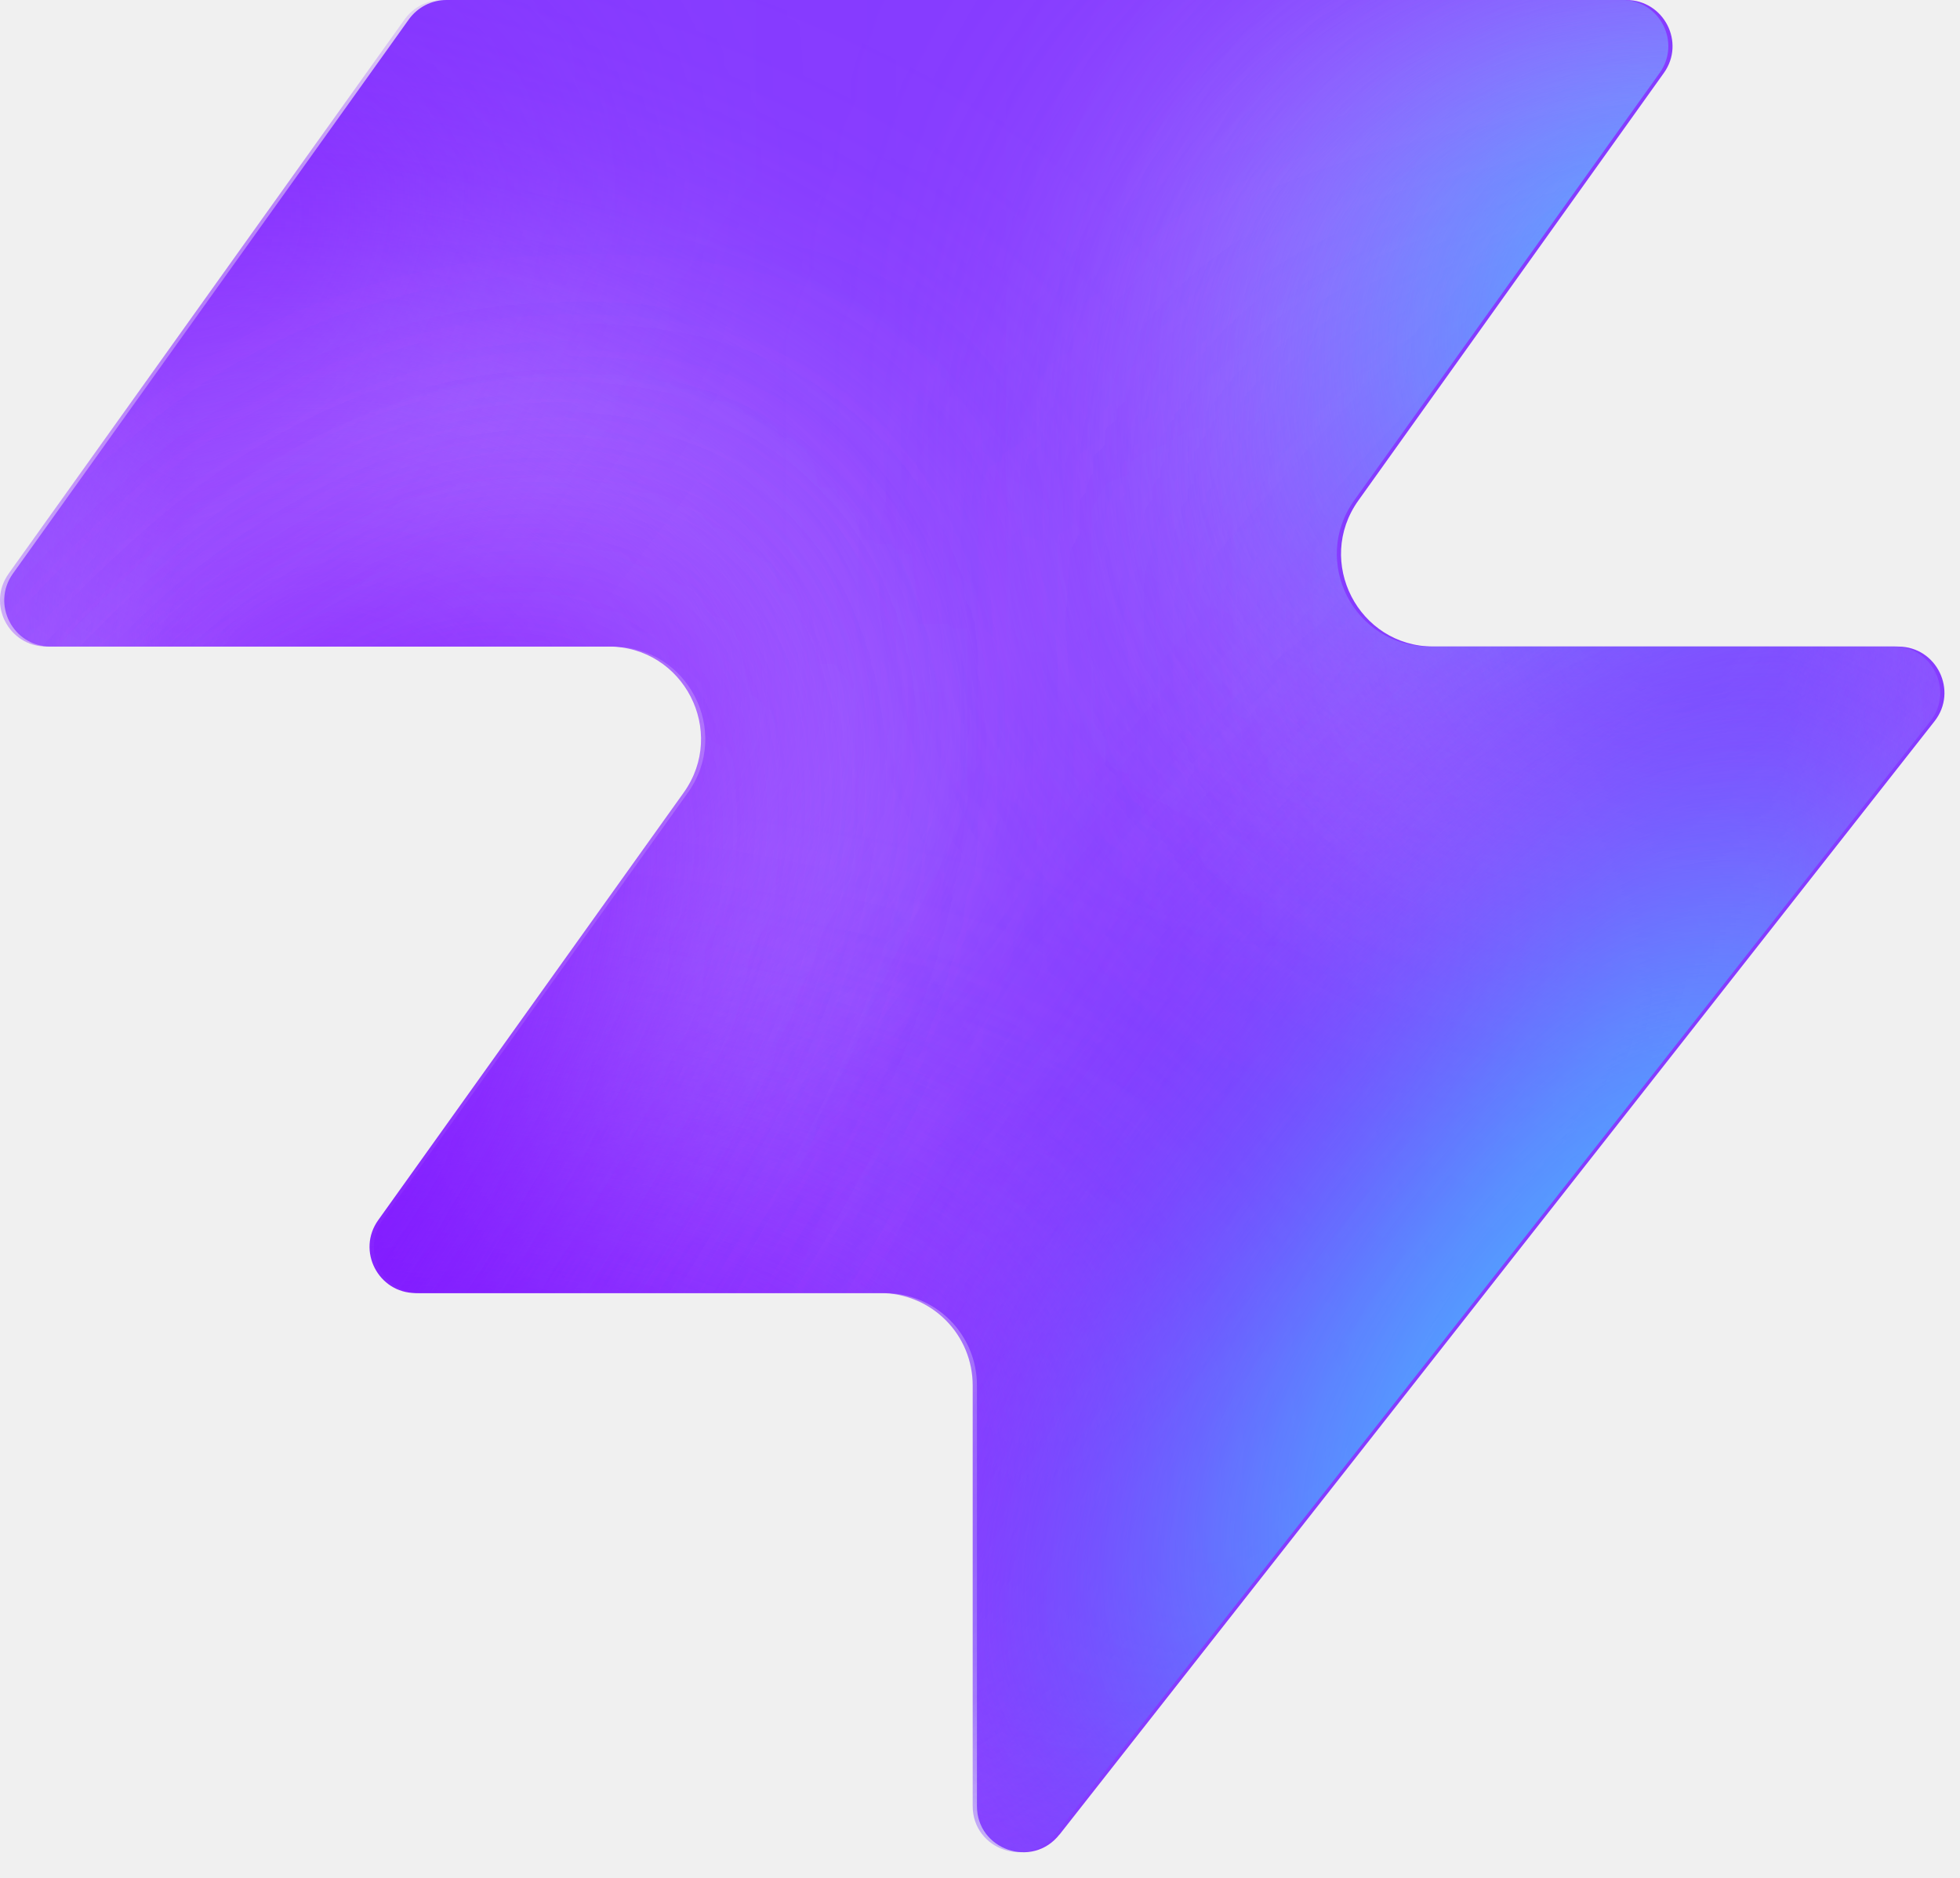
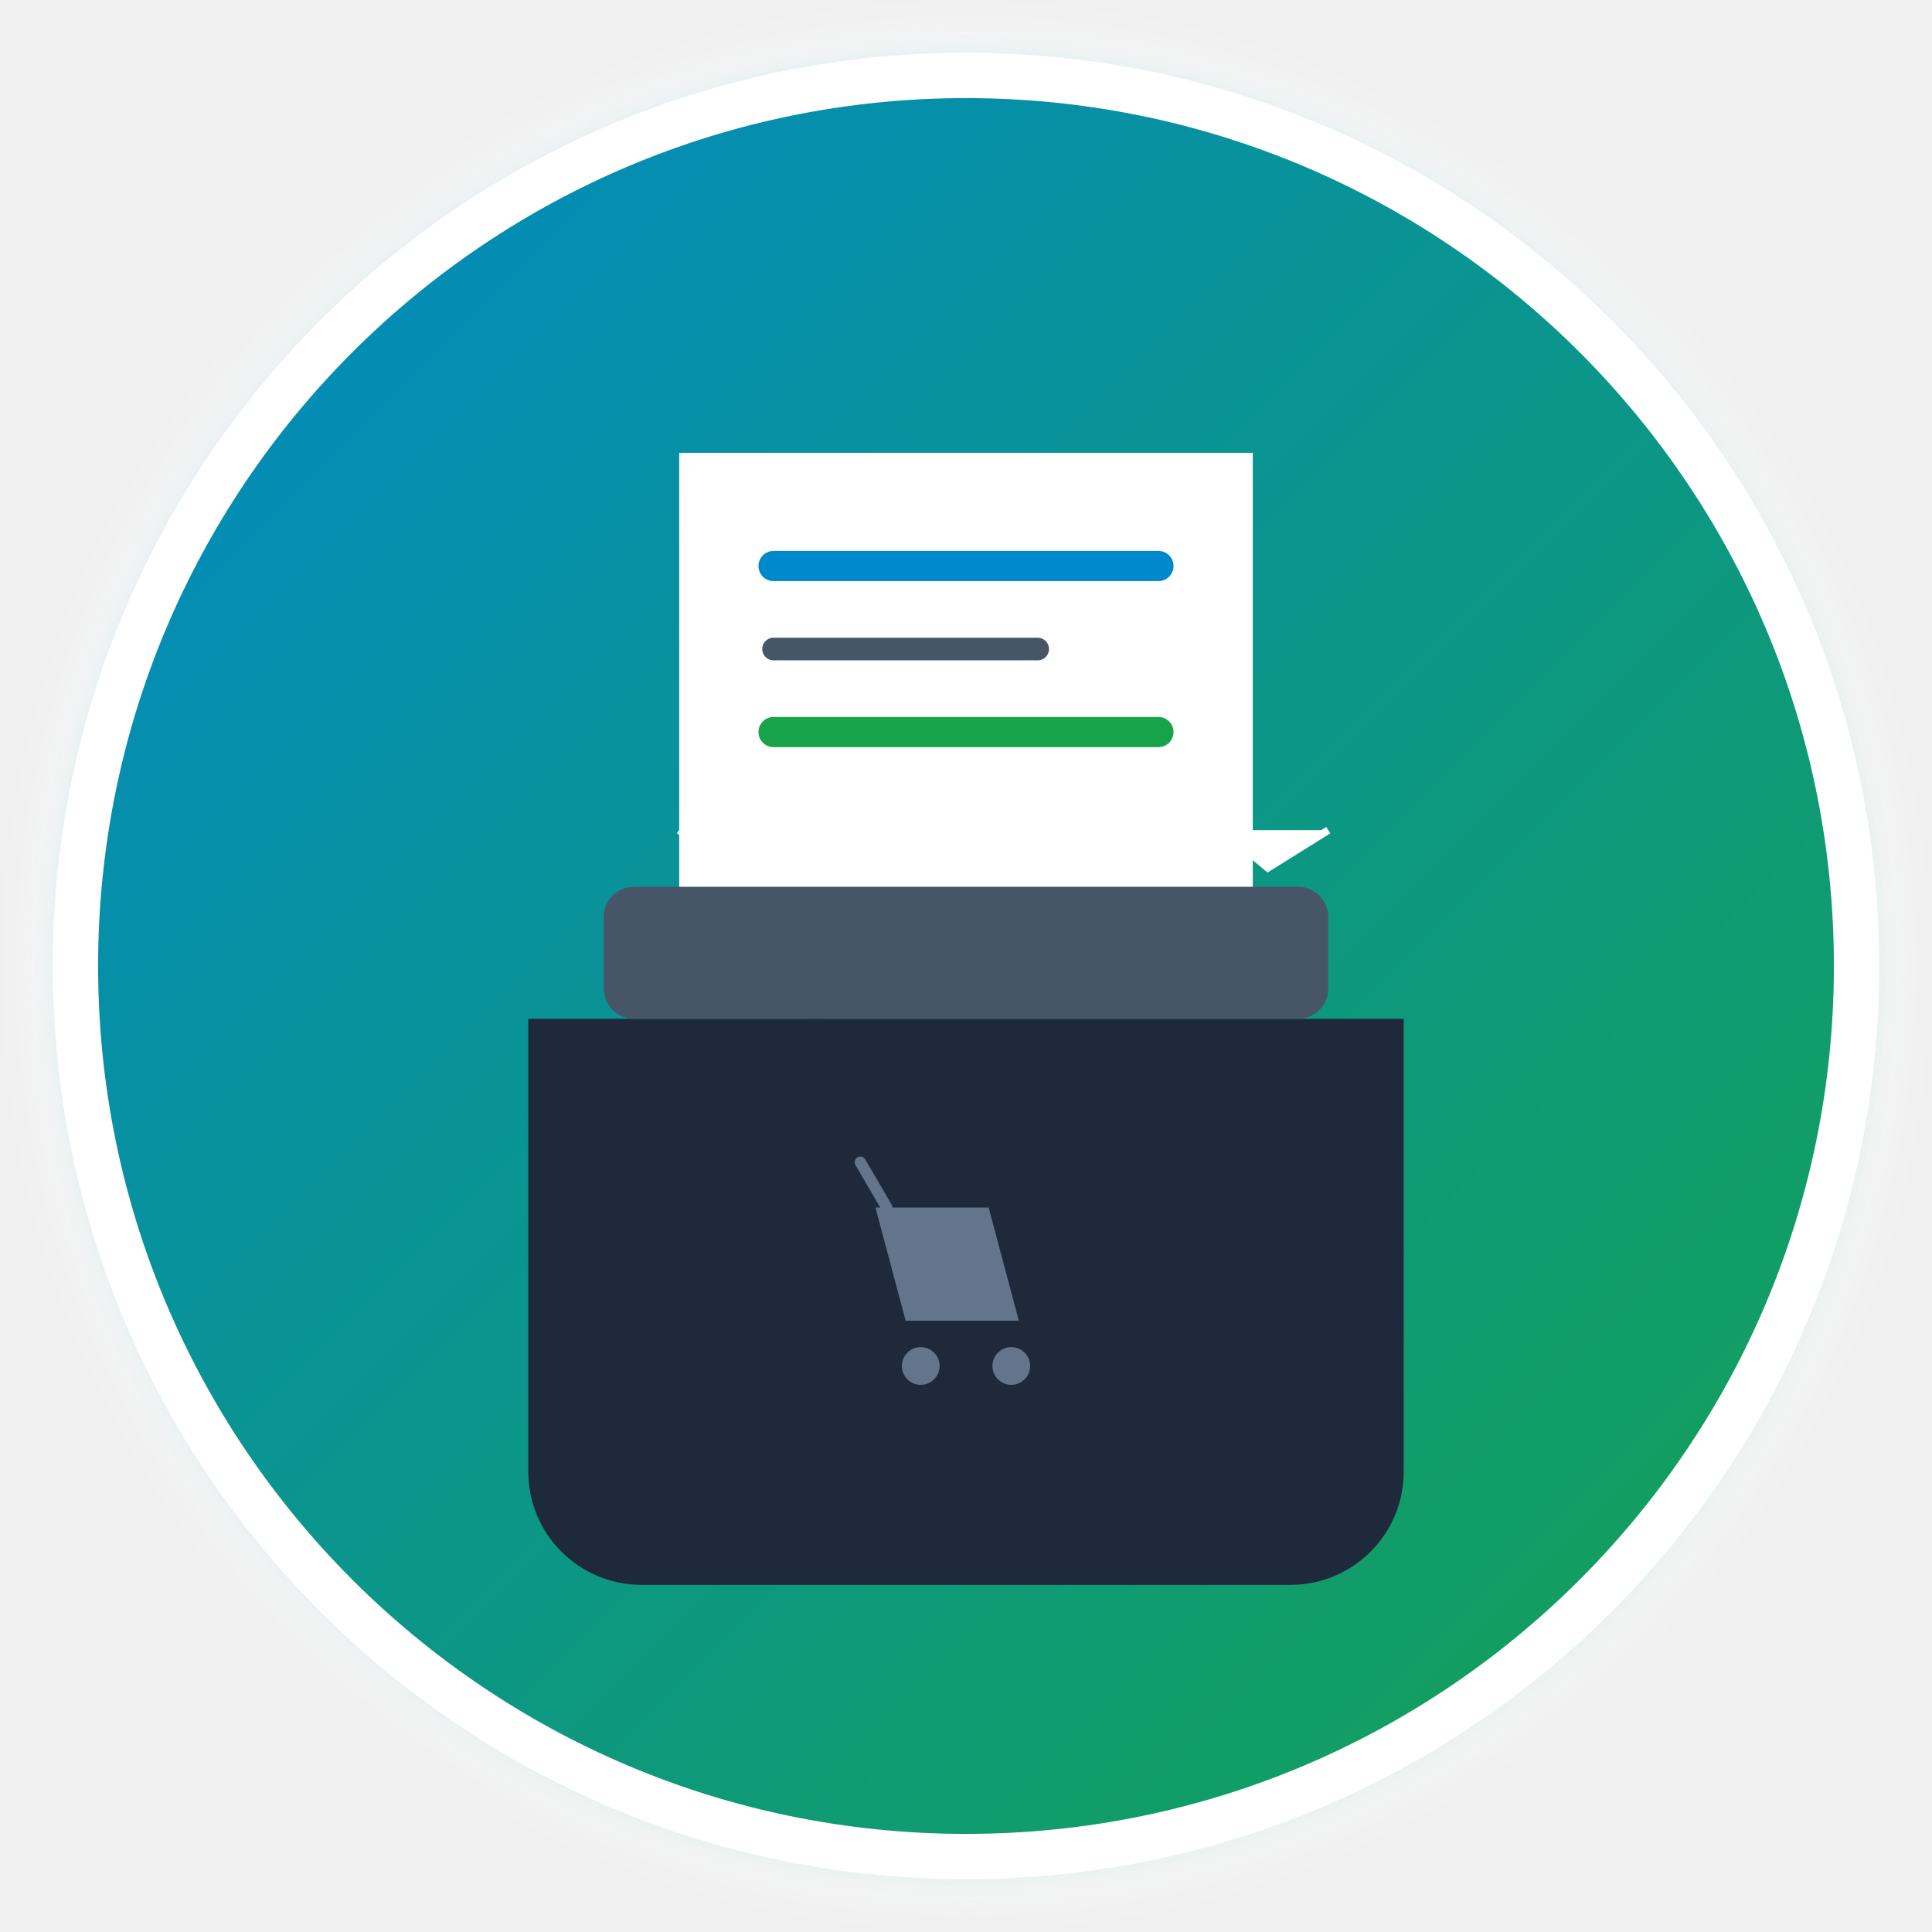
- <svg xmlns="http://www.w3.org/2000/svg" width="48" height="46" fill="none" viewBox="0 0 48 46">
-   <path fill="#863bff" d="M25.946 44.938c-.664.845-2.021.375-2.021-.698V33.937a2.26 2.26 0 0 0-2.262-2.262H10.287c-.92 0-1.456-1.04-.92-1.788l7.48-10.471c1.07-1.497 0-3.578-1.842-3.578H1.237c-.92 0-1.456-1.04-.92-1.788L10.013.474c.214-.297.556-.474.92-.474h28.894c.92 0 1.456 1.04.92 1.788l-7.48 10.471c-1.07 1.498 0 3.579 1.842 3.579h11.377c.943 0 1.473 1.088.89 1.83L25.947 44.94z" style="fill:#863bff;fill:color(display-p3 .525 .23 1);fill-opacity:1" />
-   <mask id="a" width="48" height="46" x="0" y="0" maskUnits="userSpaceOnUse" style="mask-type:alpha">
-     <path fill="#000" d="M25.842 44.938c-.664.844-2.021.375-2.021-.698V33.937a2.26 2.26 0 0 0-2.262-2.262H10.183c-.92 0-1.456-1.04-.92-1.788l7.48-10.471c1.07-1.498 0-3.579-1.842-3.579H1.133c-.92 0-1.456-1.04-.92-1.787L9.91.473c.214-.297.556-.474.92-.474h28.894c.92 0 1.456 1.04.92 1.788l-7.48 10.471c-1.07 1.498 0 3.578 1.842 3.578h11.377c.943 0 1.473 1.088.89 1.832L25.843 44.94z" style="fill:#000;fill-opacity:1" />
-   </mask>
-   <g mask="url(#a)">
-     <g filter="url(#b)">
-       <ellipse cx="5.508" cy="14.704" fill="#ede6ff" rx="5.508" ry="14.704" style="fill:#ede6ff;fill:color(display-p3 .927 .903 1);fill-opacity:1" transform="matrix(.00324 1 1 -.00324 -4.47 31.516)" />
-     </g>
-     <g filter="url(#c)">
-       <ellipse cx="10.399" cy="29.851" fill="#ede6ff" rx="10.399" ry="29.851" style="fill:#ede6ff;fill:color(display-p3 .927 .903 1);fill-opacity:1" transform="matrix(.00324 1 1 -.00324 -39.328 7.883)" />
-     </g>
-     <g filter="url(#d)">
-       <ellipse cx="5.508" cy="30.487" fill="#7e14ff" rx="5.508" ry="30.487" style="fill:#7e14ff;fill:color(display-p3 .492 .077 1);fill-opacity:1" transform="rotate(89.814 -25.913 -14.639)scale(1 -1)" />
-     </g>
-     <g filter="url(#e)">
-       <ellipse cx="5.508" cy="30.599" fill="#7e14ff" rx="5.508" ry="30.599" style="fill:#7e14ff;fill:color(display-p3 .492 .077 1);fill-opacity:1" transform="rotate(89.814 -32.644 -3.334)scale(1 -1)" />
-     </g>
-     <g filter="url(#f)">
-       <ellipse cx="5.508" cy="30.599" fill="#7e14ff" rx="5.508" ry="30.599" style="fill:#7e14ff;fill:color(display-p3 .492 .077 1);fill-opacity:1" transform="matrix(.00324 1 1 -.00324 -34.34 30.47)" />
-     </g>
-     <g filter="url(#g)">
-       <ellipse cx="14.072" cy="22.078" fill="#ede6ff" rx="14.072" ry="22.078" style="fill:#ede6ff;fill:color(display-p3 .927 .903 1);fill-opacity:1" transform="rotate(93.35 24.506 48.493)scale(-1 1)" />
-     </g>
-     <g filter="url(#h)">
-       <ellipse cx="3.47" cy="21.501" fill="#7e14ff" rx="3.47" ry="21.501" style="fill:#7e14ff;fill:color(display-p3 .492 .077 1);fill-opacity:1" transform="rotate(89.009 28.708 47.59)scale(-1 1)" />
-     </g>
-     <g filter="url(#i)">
-       <ellipse cx="3.47" cy="21.501" fill="#7e14ff" rx="3.47" ry="21.501" style="fill:#7e14ff;fill:color(display-p3 .492 .077 1);fill-opacity:1" transform="rotate(89.009 28.708 47.59)scale(-1 1)" />
-     </g>
-     <g filter="url(#j)">
-       <ellipse cx=".387" cy="8.972" fill="#7e14ff" rx="4.407" ry="29.108" style="fill:#7e14ff;fill:color(display-p3 .492 .077 1);fill-opacity:1" transform="rotate(39.51 .387 8.972)" />
-     </g>
-     <g filter="url(#k)">
-       <ellipse cx="47.523" cy="-6.092" fill="#7e14ff" rx="4.407" ry="29.108" style="fill:#7e14ff;fill:color(display-p3 .492 .077 1);fill-opacity:1" transform="rotate(37.892 47.523 -6.092)" />
-     </g>
-     <g filter="url(#l)">
-       <ellipse cx="41.412" cy="6.333" fill="#47bfff" rx="5.971" ry="9.665" style="fill:#47bfff;fill:color(display-p3 .28 .748 1);fill-opacity:1" transform="rotate(37.892 41.412 6.333)" />
-     </g>
-     <g filter="url(#m)">
-       <ellipse cx="-1.879" cy="38.332" fill="#7e14ff" rx="4.407" ry="29.108" style="fill:#7e14ff;fill:color(display-p3 .492 .077 1);fill-opacity:1" transform="rotate(37.892 -1.88 38.332)" />
-     </g>
-     <g filter="url(#n)">
-       <ellipse cx="-1.879" cy="38.332" fill="#7e14ff" rx="4.407" ry="29.108" style="fill:#7e14ff;fill:color(display-p3 .492 .077 1);fill-opacity:1" transform="rotate(37.892 -1.88 38.332)" />
-     </g>
-     <g filter="url(#o)">
-       <ellipse cx="35.651" cy="29.907" fill="#7e14ff" rx="4.407" ry="29.108" style="fill:#7e14ff;fill:color(display-p3 .492 .077 1);fill-opacity:1" transform="rotate(37.892 35.651 29.907)" />
-     </g>
-     <g filter="url(#p)">
-       <ellipse cx="38.418" cy="32.4" fill="#47bfff" rx="5.971" ry="15.297" style="fill:#47bfff;fill:color(display-p3 .28 .748 1);fill-opacity:1" transform="rotate(37.892 38.418 32.4)" />
-     </g>
-   </g>
+ <svg xmlns="http://www.w3.org/2000/svg" viewBox="0 0 512 512" fill="none">
+   <circle cx="256" cy="256" r="236" fill="url(#bgGrad)" stroke="#ffffff" stroke-width="12" filter="url(#glow)" />
+   <path d="M140 270H372V390C372 406.569 358.569 420 342 420H170C153.431 420 140 406.569 140 390V270Z" fill="#1e293b" />
+   <rect x="160" y="235" width="192" height="35" rx="8" fill="#475569" />
+   <path d="M180 120H332V235H180V120Z" fill="#ffffff" />
+   <path d="M180 220 l12 10 l12-10 l12 10 l12-10 l12 10 l12-10 l12 10 l12-10 l12 10 l12-10 l12 10 l12-10 l12 10 l16-10" fill="#ffffff" stroke="#ffffff" stroke-width="2" />
+   <line x1="205" y1="150" x2="307" y2="150" stroke="#0088cc" stroke-width="8" stroke-linecap="round" />
+   <line x1="205" y1="172" x2="275" y2="172" stroke="#475569" stroke-width="6" stroke-linecap="round" />
+   <line x1="205" y1="194" x2="307" y2="194" stroke="#16a34a" stroke-width="8" stroke-linecap="round" />
+   <path d="M232 320 H262 L270 350 H240 Z" fill="#64748b" />
+   <circle cx="244" cy="362" r="5" fill="#64748b" />
+   <circle cx="268" cy="362" r="5" fill="#64748b" />
+   <path d="M228 308 L235 320" stroke="#64748b" stroke-width="3" stroke-linecap="round" />
  <defs>
-     <filter id="b" width="60.045" height="41.654" x="-19.77" y="16.149" color-interpolation-filters="sRGB" filterUnits="userSpaceOnUse">
-       <feFlood flood-opacity="0" result="BackgroundImageFix" />
-       <feBlend in="SourceGraphic" in2="BackgroundImageFix" result="shape" />
-       <feGaussianBlur result="effect1_foregroundBlur_2002_17158" stdDeviation="7.659" />
-     </filter>
-     <filter id="c" width="90.34" height="51.437" x="-54.613" y="-7.533" color-interpolation-filters="sRGB" filterUnits="userSpaceOnUse">
-       <feFlood flood-opacity="0" result="BackgroundImageFix" />
-       <feBlend in="SourceGraphic" in2="BackgroundImageFix" result="shape" />
-       <feGaussianBlur result="effect1_foregroundBlur_2002_17158" stdDeviation="7.659" />
-     </filter>
-     <filter id="d" width="79.355" height="29.4" x="-49.64" y="2.03" color-interpolation-filters="sRGB" filterUnits="userSpaceOnUse">
-       <feFlood flood-opacity="0" result="BackgroundImageFix" />
-       <feBlend in="SourceGraphic" in2="BackgroundImageFix" result="shape" />
-       <feGaussianBlur result="effect1_foregroundBlur_2002_17158" stdDeviation="4.596" />
-     </filter>
-     <filter id="e" width="79.579" height="29.4" x="-45.045" y="20.029" color-interpolation-filters="sRGB" filterUnits="userSpaceOnUse">
-       <feFlood flood-opacity="0" result="BackgroundImageFix" />
-       <feBlend in="SourceGraphic" in2="BackgroundImageFix" result="shape" />
-       <feGaussianBlur result="effect1_foregroundBlur_2002_17158" stdDeviation="4.596" />
-     </filter>
-     <filter id="f" width="79.579" height="29.4" x="-43.513" y="21.178" color-interpolation-filters="sRGB" filterUnits="userSpaceOnUse">
-       <feFlood flood-opacity="0" result="BackgroundImageFix" />
-       <feBlend in="SourceGraphic" in2="BackgroundImageFix" result="shape" />
-       <feGaussianBlur result="effect1_foregroundBlur_2002_17158" stdDeviation="4.596" />
-     </filter>
-     <filter id="g" width="74.749" height="58.852" x="15.756" y="-17.901" color-interpolation-filters="sRGB" filterUnits="userSpaceOnUse">
-       <feFlood flood-opacity="0" result="BackgroundImageFix" />
-       <feBlend in="SourceGraphic" in2="BackgroundImageFix" result="shape" />
-       <feGaussianBlur result="effect1_foregroundBlur_2002_17158" stdDeviation="7.659" />
-     </filter>
-     <filter id="h" width="61.377" height="25.362" x="23.548" y="2.284" color-interpolation-filters="sRGB" filterUnits="userSpaceOnUse">
-       <feFlood flood-opacity="0" result="BackgroundImageFix" />
-       <feBlend in="SourceGraphic" in2="BackgroundImageFix" result="shape" />
-       <feGaussianBlur result="effect1_foregroundBlur_2002_17158" stdDeviation="4.596" />
-     </filter>
-     <filter id="i" width="61.377" height="25.362" x="23.548" y="2.284" color-interpolation-filters="sRGB" filterUnits="userSpaceOnUse">
-       <feFlood flood-opacity="0" result="BackgroundImageFix" />
-       <feBlend in="SourceGraphic" in2="BackgroundImageFix" result="shape" />
-       <feGaussianBlur result="effect1_foregroundBlur_2002_17158" stdDeviation="4.596" />
-     </filter>
-     <filter id="j" width="56.045" height="63.649" x="-27.636" y="-22.853" color-interpolation-filters="sRGB" filterUnits="userSpaceOnUse">
-       <feFlood flood-opacity="0" result="BackgroundImageFix" />
-       <feBlend in="SourceGraphic" in2="BackgroundImageFix" result="shape" />
-       <feGaussianBlur result="effect1_foregroundBlur_2002_17158" stdDeviation="4.596" />
-     </filter>
-     <filter id="k" width="54.814" height="64.646" x="20.116" y="-38.415" color-interpolation-filters="sRGB" filterUnits="userSpaceOnUse">
-       <feFlood flood-opacity="0" result="BackgroundImageFix" />
-       <feBlend in="SourceGraphic" in2="BackgroundImageFix" result="shape" />
-       <feGaussianBlur result="effect1_foregroundBlur_2002_17158" stdDeviation="4.596" />
-     </filter>
-     <filter id="l" width="33.541" height="35.313" x="24.641" y="-11.323" color-interpolation-filters="sRGB" filterUnits="userSpaceOnUse">
-       <feFlood flood-opacity="0" result="BackgroundImageFix" />
-       <feBlend in="SourceGraphic" in2="BackgroundImageFix" result="shape" />
-       <feGaussianBlur result="effect1_foregroundBlur_2002_17158" stdDeviation="4.596" />
-     </filter>
-     <filter id="m" width="54.814" height="64.646" x="-29.286" y="6.009" color-interpolation-filters="sRGB" filterUnits="userSpaceOnUse">
-       <feFlood flood-opacity="0" result="BackgroundImageFix" />
-       <feBlend in="SourceGraphic" in2="BackgroundImageFix" result="shape" />
-       <feGaussianBlur result="effect1_foregroundBlur_2002_17158" stdDeviation="4.596" />
-     </filter>
-     <filter id="n" width="54.814" height="64.646" x="-29.286" y="6.009" color-interpolation-filters="sRGB" filterUnits="userSpaceOnUse">
-       <feFlood flood-opacity="0" result="BackgroundImageFix" />
-       <feBlend in="SourceGraphic" in2="BackgroundImageFix" result="shape" />
-       <feGaussianBlur result="effect1_foregroundBlur_2002_17158" stdDeviation="4.596" />
-     </filter>
-     <filter id="o" width="54.814" height="64.646" x="8.244" y="-2.416" color-interpolation-filters="sRGB" filterUnits="userSpaceOnUse">
-       <feFlood flood-opacity="0" result="BackgroundImageFix" />
-       <feBlend in="SourceGraphic" in2="BackgroundImageFix" result="shape" />
-       <feGaussianBlur result="effect1_foregroundBlur_2002_17158" stdDeviation="4.596" />
-     </filter>
-     <filter id="p" width="39.409" height="43.623" x="18.713" y="10.588" color-interpolation-filters="sRGB" filterUnits="userSpaceOnUse">
-       <feFlood flood-opacity="0" result="BackgroundImageFix" />
-       <feBlend in="SourceGraphic" in2="BackgroundImageFix" result="shape" />
-       <feGaussianBlur result="effect1_foregroundBlur_2002_17158" stdDeviation="4.596" />
+     <linearGradient id="bgGrad" x1="0" y1="0" x2="512" y2="512" gradientUnits="userSpaceOnUse">
+       <stop offset="0%" stop-color="#0088cc" />
+       <stop offset="100%" stop-color="#16a34a" />
+     </linearGradient>
+     <filter id="glow" x="-20" y="-20" width="552" height="552" filterUnits="userSpaceOnUse" color-interpolation-filters="sRGB">
+       <feGaussianBlur stdDeviation="8" result="blur" />
+       <feComposite in="SourceGraphic" in2="blur" operator="over" />
    </filter>
  </defs>
</svg>
